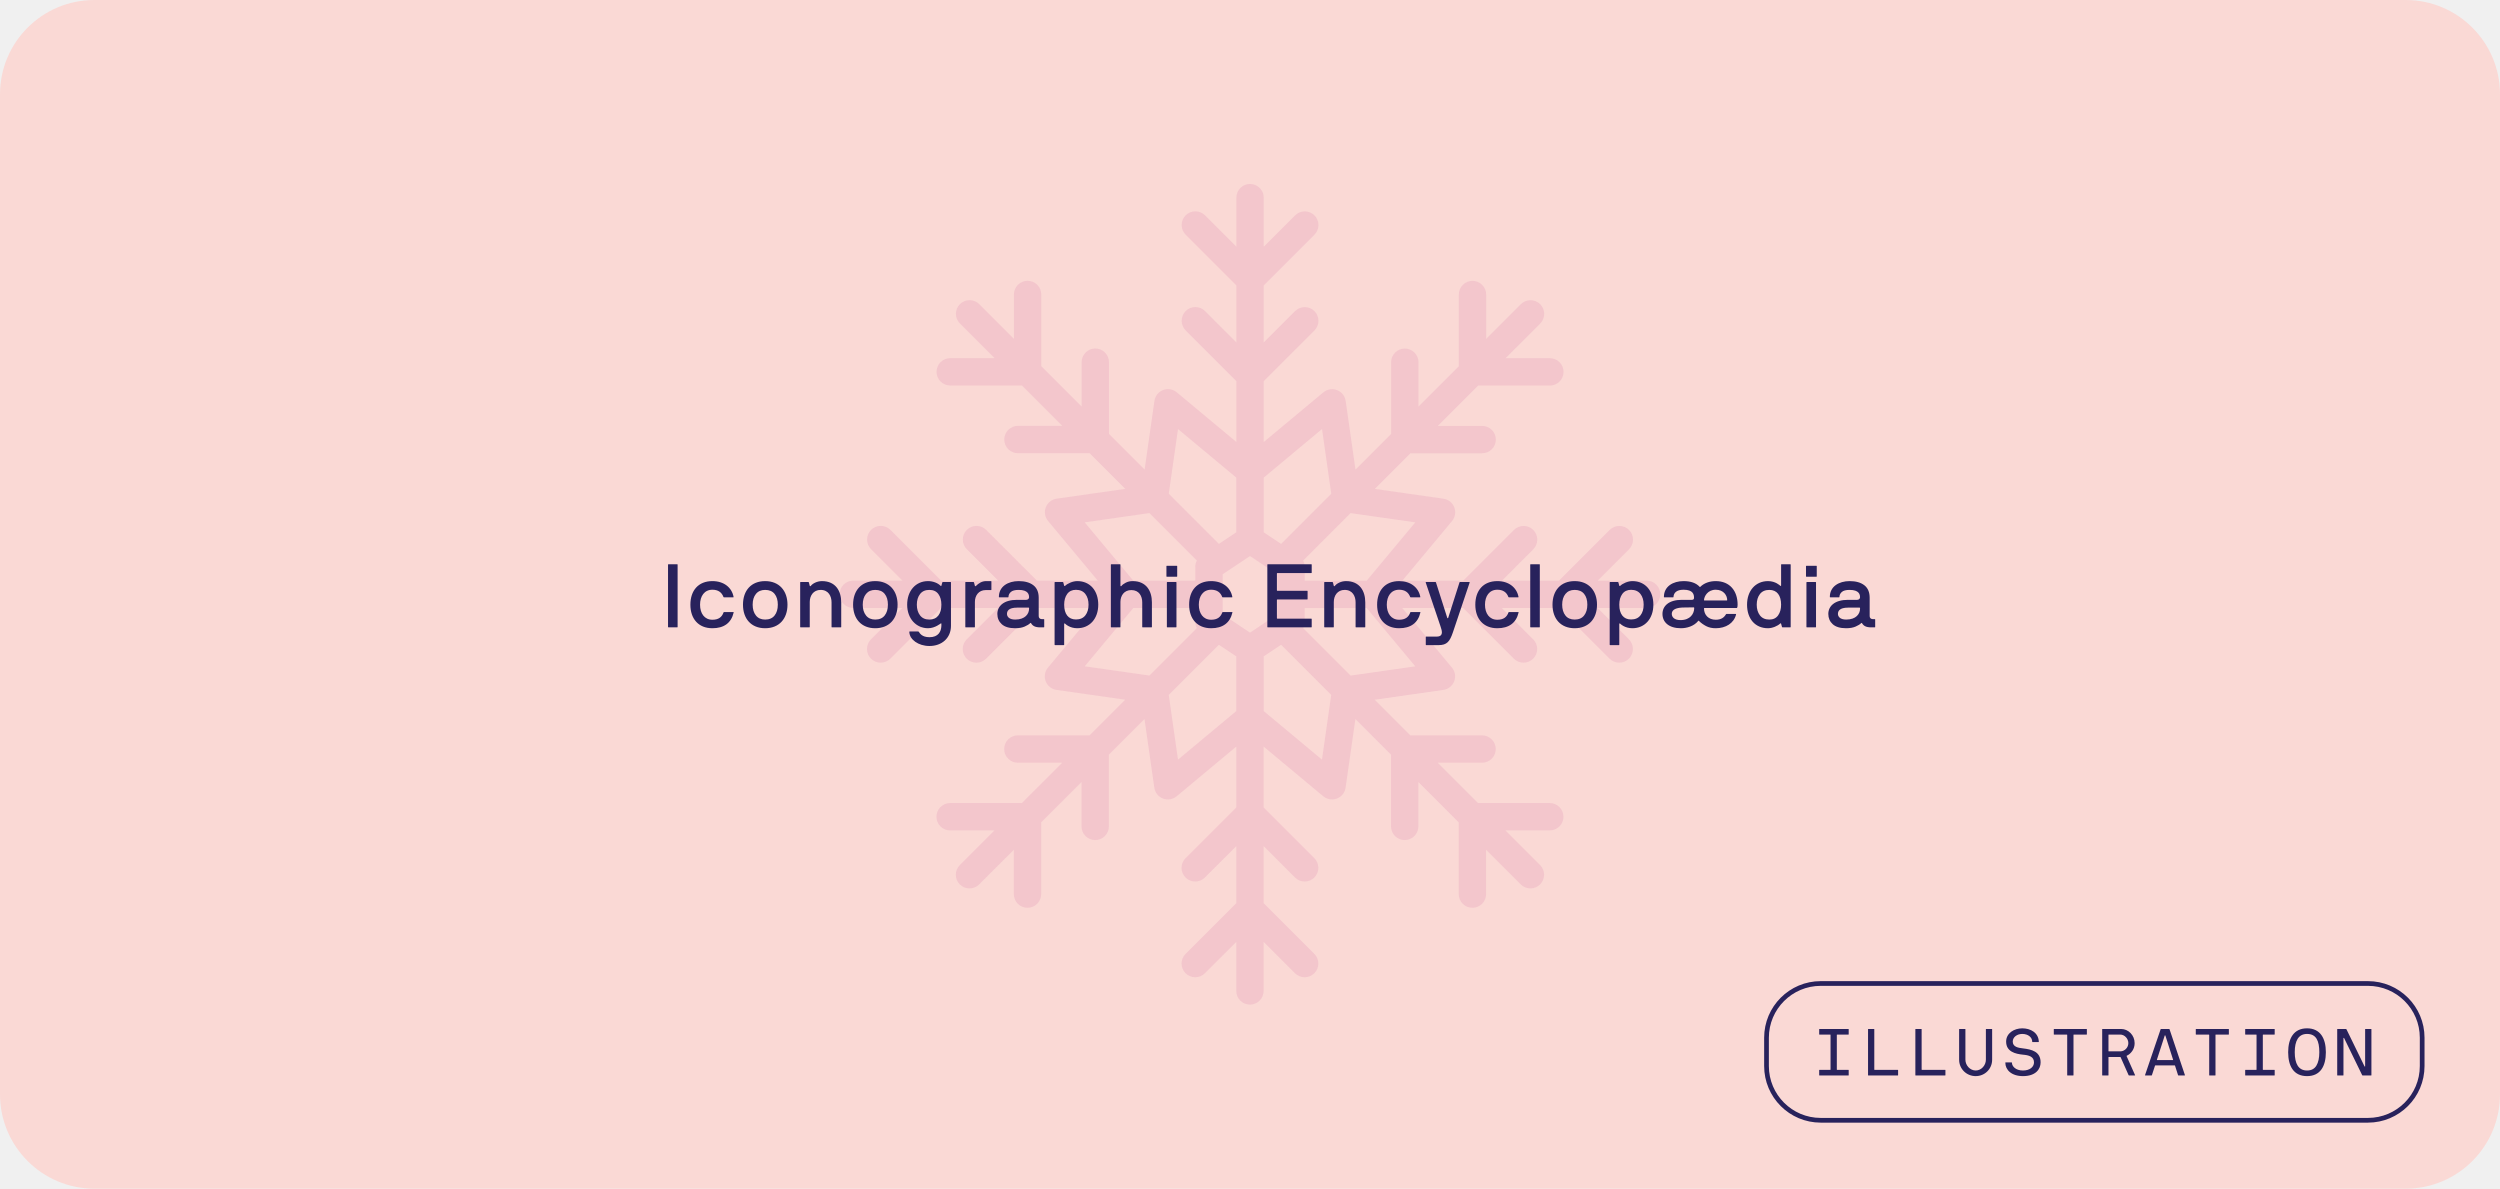
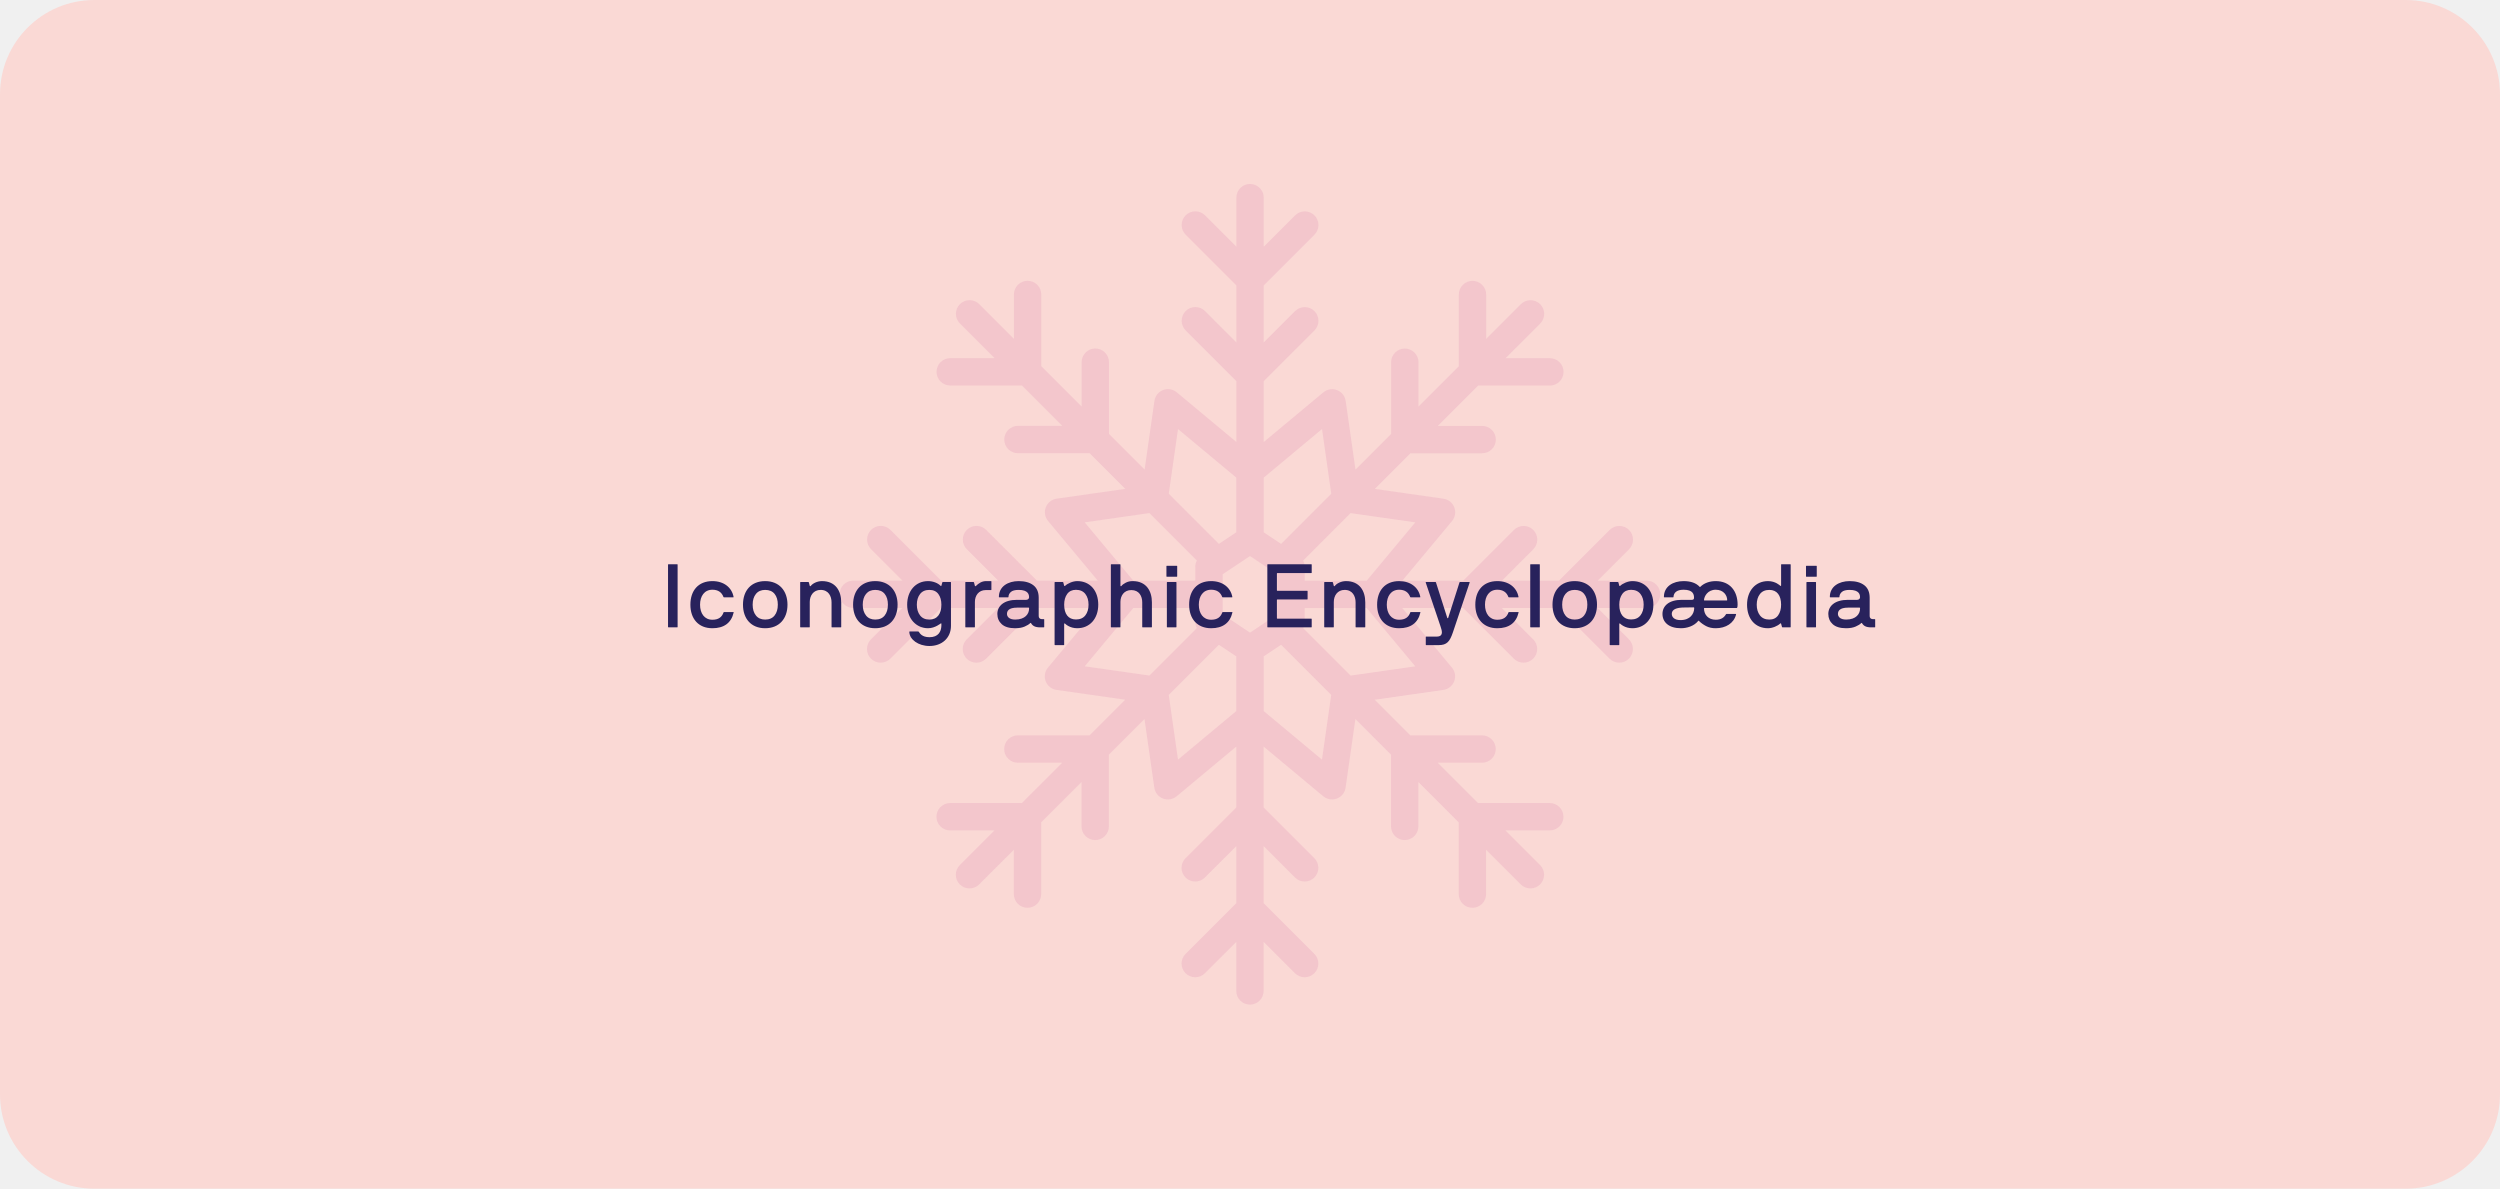
<svg xmlns="http://www.w3.org/2000/svg" width="530" height="252" viewBox="0 0 530 252" fill="none">
  <rect width="530" height="252" rx="20" fill="#FAD9D5" />
  <g clip-path="url(#clip0_2_82)">
    <path d="M349.1 123.1H338.7L345.348 116.452C345.874 115.926 346.2 115.201 346.2 114.4C346.2 112.798 344.902 111.5 343.3 111.5C342.499 111.5 341.774 111.826 341.248 112.352L330.5 123.1H318.404L325.052 116.452C325.577 115.926 325.904 115.201 325.904 114.4C325.904 112.798 324.606 111.5 323.004 111.5C322.203 111.5 321.478 111.826 320.952 112.352L310.204 123.1H297.295L307.833 110.456C308.507 109.648 308.689 108.538 308.312 107.56C307.935 106.577 307.057 105.878 306.013 105.729L291.455 103.648L299.013 96.09H314.217C314.96 96.09 315.703 95.807 316.268 95.242C317.399 94.111 317.399 92.273 316.268 91.142C315.703 90.576 314.96 90.294 314.217 90.294H304.813L313.368 81.739H328.572C329.315 81.739 330.054 81.456 330.623 80.891C331.754 79.76 331.754 77.922 330.623 76.791C330.058 76.225 329.315 75.942 328.572 75.942H319.168L326.52 68.591C327.651 67.46 327.651 65.622 326.52 64.491C325.389 63.36 323.551 63.36 322.42 64.491L315.068 71.843V62.439C315.068 61.696 314.786 60.953 314.22 60.388C313.089 59.257 311.251 59.257 310.12 60.388C309.555 60.953 309.272 61.696 309.272 62.439V77.642L300.717 86.198V76.794C300.717 76.051 300.434 75.312 299.869 74.743C298.738 73.612 296.9 73.612 295.769 74.743C295.204 75.308 294.921 76.051 294.921 76.794V91.998L287.363 99.556L285.282 84.998C285.133 83.957 284.434 83.08 283.451 82.699C282.469 82.322 281.363 82.504 280.555 83.178L267.911 93.716V80.807L278.659 70.059C279.185 69.533 279.511 68.808 279.511 68.007C279.511 66.405 278.213 65.107 276.611 65.107C275.81 65.107 275.085 65.433 274.559 65.959L267.911 72.607V60.511L278.659 49.763C279.185 49.237 279.511 48.512 279.511 47.711C279.511 46.109 278.213 44.811 276.611 44.811C275.81 44.811 275.085 45.137 274.559 45.663L267.911 52.311V41.9C267.911 40.298 266.613 39 265.011 39C263.409 39 262.111 40.298 262.111 41.9V52.3L255.463 45.652C254.937 45.126 254.212 44.8 253.411 44.8C251.809 44.8 250.511 46.098 250.511 47.7C250.511 48.501 250.837 49.226 251.363 49.752L262.111 60.5V72.597L255.463 65.948C254.937 65.423 254.212 65.096 253.411 65.096C251.809 65.096 250.511 66.394 250.511 67.996C250.511 68.797 250.837 69.522 251.363 70.048L262.111 80.796V93.705L249.467 83.167C248.659 82.493 247.549 82.311 246.571 82.689C245.588 83.066 244.889 83.943 244.74 84.987L242.659 99.545L235.101 91.987V76.783C235.101 76.04 234.818 75.297 234.253 74.732C233.122 73.601 231.284 73.601 230.153 74.732C229.587 75.297 229.305 76.04 229.305 76.783V86.187L220.75 77.632V62.428C220.75 61.685 220.467 60.946 219.901 60.377C218.77 59.246 216.932 59.246 215.802 60.377C215.236 60.942 214.953 61.685 214.953 62.428V71.832L207.602 64.48C206.471 63.349 204.633 63.349 203.502 64.48C202.371 65.611 202.371 67.449 203.502 68.58L210.853 75.931H201.45C200.707 75.931 199.964 76.214 199.398 76.78C198.267 77.911 198.267 79.749 199.398 80.88C199.964 81.445 200.707 81.728 201.45 81.728H216.653L225.208 90.283H215.805C215.062 90.283 214.322 90.566 213.753 91.131C212.622 92.262 212.622 94.1 213.753 95.231C214.319 95.796 215.062 96.079 215.805 96.079H231.008L238.567 103.637L224.008 105.718C222.968 105.867 222.091 106.566 221.71 107.549C221.333 108.531 221.515 109.637 222.189 110.445L232.727 123.089H219.818L209.07 112.341C208.544 111.815 207.819 111.489 207.018 111.489C205.416 111.489 204.118 112.787 204.118 114.389C204.118 115.19 204.444 115.915 204.97 116.441L211.618 123.089H199.522L188.774 112.341C188.248 111.815 187.523 111.489 186.722 111.489C185.12 111.489 183.822 112.787 183.822 114.389C183.822 115.19 184.148 115.915 184.674 116.441L191.322 123.089H180.9C179.298 123.089 178 124.387 178 125.989C178 127.591 179.298 128.889 180.9 128.889H191.3L184.652 135.537C184.126 136.063 183.8 136.788 183.8 137.589C183.8 139.191 185.098 140.489 186.7 140.489C187.501 140.489 188.226 140.163 188.752 139.637L199.5 128.889H211.597L204.948 135.537C204.423 136.063 204.096 136.788 204.096 137.589C204.096 139.191 205.394 140.489 206.996 140.489C207.798 140.489 208.523 140.163 209.048 139.637L219.796 128.889H232.705L222.167 141.533C221.493 142.342 221.312 143.451 221.688 144.43C222.065 145.412 222.943 146.112 223.987 146.26L238.545 148.341L230.987 155.899H215.783C215.04 155.899 214.297 156.182 213.732 156.747C212.601 157.878 212.601 159.716 213.732 160.847C214.297 161.413 215.04 161.695 215.783 161.695H225.187L216.632 170.25H201.428C200.685 170.25 199.946 170.533 199.377 171.099C198.246 172.23 198.246 174.068 199.377 175.199C199.942 175.764 200.685 176.047 201.428 176.047H210.832L203.48 183.398C202.349 184.529 202.349 186.367 203.48 187.498C204.611 188.629 206.449 188.629 207.58 187.498L214.931 180.147V189.55C214.931 190.293 215.214 191.036 215.78 191.602C216.911 192.733 218.749 192.733 219.88 191.602C220.445 191.036 220.728 190.293 220.728 189.55V174.347L229.283 165.792V175.195C229.283 175.938 229.566 176.678 230.131 177.247C231.262 178.378 233.1 178.378 234.231 177.247C234.797 176.681 235.079 175.938 235.079 175.195V159.992L242.637 152.434L244.718 166.992C244.867 168.032 245.566 168.909 246.549 169.29C247.531 169.667 248.637 169.486 249.445 168.811L262.089 158.273V171.182L251.341 181.93C250.815 182.456 250.489 183.181 250.489 183.982C250.489 185.584 251.787 186.882 253.389 186.882C254.19 186.882 254.915 186.556 255.441 186.03L262.089 179.382V191.478L251.341 202.227C250.815 202.752 250.489 203.477 250.489 204.278C250.489 205.881 251.787 207.178 253.389 207.178C254.19 207.178 254.915 206.852 255.441 206.326L262.089 199.678V210.078C262.089 211.681 263.387 212.978 264.989 212.978C266.591 212.978 267.889 211.681 267.889 210.078V199.678L274.537 206.326C275.063 206.852 275.788 207.178 276.589 207.178C278.191 207.178 279.489 205.881 279.489 204.278C279.489 203.477 279.163 202.752 278.637 202.227L267.889 191.478V179.382L274.537 186.03C275.063 186.556 275.788 186.882 276.589 186.882C278.191 186.882 279.489 185.584 279.489 183.982C279.489 183.181 279.163 182.456 278.637 181.93L267.889 171.182V158.273L280.533 168.811C281.062 169.254 281.722 169.482 282.389 169.482C282.741 169.482 283.092 169.42 283.43 169.29C284.412 168.913 285.112 168.035 285.26 166.992L287.341 152.434L294.899 159.992V175.195C294.899 175.938 295.182 176.681 295.747 177.247C296.878 178.378 298.716 178.378 299.847 177.247C300.413 176.681 300.695 175.938 300.695 175.195V165.792L309.25 174.347V189.55C309.25 190.293 309.533 191.033 310.099 191.602C311.23 192.733 313.068 192.733 314.199 191.602C314.764 191.036 315.047 190.293 315.047 189.55V180.147L322.398 187.498C323.529 188.629 325.367 188.629 326.498 187.498C327.629 186.367 327.629 184.529 326.498 183.398L319.147 176.047H328.55C329.293 176.047 330.036 175.764 330.602 175.199C331.733 174.068 331.733 172.23 330.602 171.099C330.036 170.533 329.293 170.25 328.55 170.25H313.347L304.792 161.695H314.195C314.938 161.695 315.678 161.413 316.247 160.847C317.378 159.716 317.378 157.878 316.247 156.747C315.681 156.182 314.938 155.899 314.195 155.899H298.992L291.434 148.341L305.992 146.26C307.032 146.112 307.909 145.412 308.29 144.43C308.667 143.447 308.486 142.342 307.811 141.533L297.273 128.889H310.182L320.93 139.637C321.456 140.163 322.181 140.489 322.982 140.489C324.584 140.489 325.882 139.191 325.882 137.589C325.882 136.788 325.556 136.063 325.03 135.537L318.382 128.889H330.478L341.227 139.637C341.752 140.163 342.477 140.489 343.278 140.489C344.881 140.489 346.178 139.191 346.178 137.589C346.178 136.788 345.852 136.063 345.326 135.537L338.678 128.889H349.078C350.681 128.889 351.978 127.591 351.978 125.989C351.978 124.387 350.681 123.089 349.078 123.089L349.1 123.1ZM267.9 101.259L280.265 90.957L282.226 104.678L271.594 115.31L267.904 112.849V101.259H267.9ZM249.735 90.954L262.1 101.256V112.845L258.41 115.306L247.778 104.674L249.739 90.954H249.735ZM229.954 110.735L243.674 108.774L253.737 118.837C253.52 119.25 253.396 119.714 253.396 120.196V123.096H240.256L229.954 110.732V110.735ZM243.674 143.222L229.954 141.261L240.256 128.896H253.396V131.796C253.396 132.279 253.516 132.743 253.737 133.156L243.674 143.219V143.222ZM262.1 150.741L249.735 161.043L247.774 147.322L258.406 136.69L262.096 139.152V150.741H262.1ZM265 134.116L259.2 130.249V121.752L265 117.884L270.8 121.752V130.249L265 134.116ZM280.265 161.047L267.9 150.744V139.155L271.59 136.694L282.222 147.326L280.261 161.047H280.265ZM300.047 141.265L286.326 143.226L276.263 133.163C276.48 132.75 276.604 132.286 276.604 131.804V128.904H289.744L300.047 141.269V141.265ZM289.741 123.1H276.6V120.2C276.6 119.718 276.48 119.254 276.259 118.841L286.322 108.778L300.043 110.739L289.741 123.104V123.1Z" fill="#DA78AC" fill-opacity="0.2" />
  </g>
-   <rect x="374.5" y="208.5" width="139" height="29" rx="11.5" fill="#FAD9D5" />
-   <rect x="374.5" y="208.5" width="139" height="29" rx="11.5" stroke="#28225C" />
-   <path d="M385.668 227.932V226.879C385.668 226.831 385.688 226.811 385.736 226.811H388.006C388.054 226.811 388.074 226.79 388.074 226.742V219.407C388.074 219.359 388.054 219.339 388.006 219.332H385.736C385.688 219.332 385.668 219.312 385.668 219.264V218.211C385.668 218.163 385.688 218.143 385.736 218.143H391.854C391.902 218.143 391.923 218.163 391.923 218.211V219.264C391.923 219.312 391.902 219.332 391.854 219.332H389.476C389.428 219.332 389.407 219.359 389.407 219.407V226.742C389.407 226.79 389.428 226.811 389.476 226.811H391.854C391.902 226.811 391.923 226.831 391.923 226.879V227.932C391.923 227.979 391.902 228 391.854 228H385.736C385.688 228 385.668 227.979 385.668 227.932ZM396.024 227.932V218.211C396.024 218.163 396.044 218.143 396.092 218.143H397.282C397.33 218.143 397.35 218.163 397.35 218.211V226.742C397.35 226.79 397.377 226.811 397.425 226.811H402.32C402.368 226.811 402.388 226.831 402.395 226.879V227.932C402.395 227.979 402.368 228 402.32 228H396.092C396.044 228 396.024 227.979 396.024 227.932ZM406.058 227.932V218.211C406.058 218.163 406.079 218.143 406.127 218.143H407.316C407.364 218.143 407.385 218.163 407.385 218.211V226.742C407.385 226.79 407.412 226.811 407.46 226.811H412.354C412.402 226.811 412.423 226.831 412.43 226.879V227.932C412.43 227.979 412.402 228 412.354 228H406.127C406.079 228 406.058 227.979 406.058 227.932ZM415.334 224.657V218.211C415.334 218.163 415.355 218.143 415.403 218.143H416.599C416.647 218.143 416.667 218.163 416.667 218.211V224.657C416.667 225.854 417.652 226.947 418.848 226.947C420.044 226.947 421.008 225.847 421.008 224.657V218.211C421.008 218.163 421.029 218.143 421.076 218.143H422.266C422.314 218.143 422.334 218.163 422.334 218.211V224.657C422.334 226.599 420.796 228.137 418.848 228.137C416.893 228.137 415.334 226.599 415.334 224.657ZM425.13 225.3C425.13 225.252 425.157 225.231 425.205 225.225H426.449C426.504 225.225 426.531 225.252 426.531 225.313C426.531 226.024 427.29 226.947 428.869 226.947C430.366 226.947 431.207 226.154 431.207 225.225C431.207 223.98 430.093 223.7 428.869 223.591C427.31 223.434 425.294 222.982 425.301 220.815C425.301 219.018 427.01 218.006 428.719 218.006C430.475 218.006 432.157 218.922 432.232 220.843C432.232 220.891 432.212 220.911 432.164 220.918H430.899C430.851 220.911 430.831 220.891 430.831 220.843C430.831 219.913 429.963 219.195 428.719 219.195C427.611 219.195 426.702 219.872 426.702 220.815C426.702 221.964 427.898 222.148 428.869 222.258C430.701 222.477 432.608 222.914 432.608 225.225C432.608 226.64 431.59 228.137 428.869 228.137C426.442 228.137 425.13 226.817 425.13 225.3ZM435.404 219.264V218.211C435.404 218.163 435.424 218.143 435.472 218.143H442.349C442.397 218.143 442.417 218.163 442.417 218.211V219.264C442.417 219.312 442.397 219.332 442.349 219.332H439.649C439.601 219.332 439.58 219.359 439.58 219.407V227.932C439.58 227.979 439.553 228 439.505 228H438.316C438.268 228 438.247 227.979 438.247 227.932V219.387C438.227 219.353 438.206 219.332 438.179 219.332H435.472C435.424 219.332 435.404 219.312 435.404 219.264ZM445.664 227.932V218.211C445.664 218.163 445.684 218.143 445.732 218.143H449.683C451.208 218.143 452.541 219.469 452.541 221.137C452.541 221.752 452.383 222.292 452.069 222.764C451.755 223.235 451.358 223.591 450.873 223.816C450.839 223.837 450.825 223.864 450.845 223.912L452.636 227.932C452.657 227.979 452.63 228 452.568 228H451.406C451.372 228 451.297 228.007 451.262 227.932L449.581 224.151C449.56 224.104 449.533 224.083 449.485 224.083H447.065C447.017 224.083 446.997 224.104 446.997 224.151V227.932C446.997 227.979 446.969 228 446.922 228H445.732C445.684 228 445.664 227.979 445.664 227.932ZM446.997 219.407V222.818C446.997 222.866 447.017 222.887 447.065 222.887H449.567C450.428 222.853 451.208 222.101 451.208 221.137C451.208 220.173 450.387 219.332 449.512 219.332H447.065C447.017 219.332 446.997 219.359 446.997 219.407ZM454.748 227.918L458.05 218.211C458.07 218.163 458.098 218.143 458.132 218.143H459.855C459.889 218.143 459.923 218.163 459.943 218.211L463.204 227.918C463.225 227.973 463.197 228 463.129 228H461.816C461.789 228 461.769 227.979 461.748 227.932L461.106 225.929C461.099 225.881 461.065 225.86 461.003 225.86H456.942C456.908 225.86 456.881 225.881 456.86 225.929L456.204 227.932C456.184 227.979 456.163 228 456.129 228H454.816C454.755 228 454.728 227.973 454.748 227.918ZM458.918 219.544L457.264 224.657C457.243 224.712 457.271 224.739 457.339 224.739H460.627C460.689 224.739 460.716 224.712 460.695 224.657L459.062 219.544C459.027 219.455 458.952 219.455 458.918 219.544ZM465.507 219.264V218.211C465.507 218.163 465.528 218.143 465.576 218.143H472.453C472.501 218.143 472.521 218.163 472.521 218.211V219.264C472.521 219.312 472.501 219.332 472.453 219.332H469.752C469.705 219.332 469.684 219.359 469.684 219.407V227.932C469.684 227.979 469.657 228 469.609 228H468.419C468.372 228 468.351 227.979 468.351 227.932V219.387C468.331 219.353 468.31 219.332 468.283 219.332H465.576C465.528 219.332 465.507 219.312 465.507 219.264ZM475.979 227.932V226.879C475.979 226.831 476 226.811 476.048 226.811H478.317C478.365 226.811 478.386 226.79 478.386 226.742V219.407C478.386 219.359 478.365 219.339 478.317 219.332H476.048C476 219.332 475.979 219.312 475.979 219.264V218.211C475.979 218.163 476 218.143 476.048 218.143H482.166C482.214 218.143 482.234 218.163 482.234 218.211V219.264C482.234 219.312 482.214 219.332 482.166 219.332H479.787C479.739 219.332 479.719 219.359 479.719 219.407V226.742C479.719 226.79 479.739 226.811 479.787 226.811H482.166C482.214 226.811 482.234 226.831 482.234 226.879V227.932C482.234 227.979 482.214 228 482.166 228H476.048C476 228 475.979 227.979 475.979 227.932ZM485.091 223.071C485.091 220.118 486.287 218.006 489.09 218.006C491.893 218.006 493.082 220.118 493.082 223.071C493.082 226.059 491.893 228.137 489.09 228.137C486.281 228.137 485.091 226.059 485.091 223.071ZM486.486 223.071C486.486 225.505 487.279 226.947 489.09 226.947C489.999 226.947 490.656 226.605 491.073 225.915C491.49 225.231 491.695 224.281 491.695 223.071C491.695 220.645 491.032 219.195 489.09 219.195C487.279 219.195 486.486 220.645 486.486 223.071ZM495.488 227.932V218.211C495.488 218.163 495.509 218.143 495.556 218.143H497.348C497.382 218.143 497.416 218.163 497.45 218.211L501.271 226.052C501.306 226.141 501.408 226.141 501.408 226.038V218.211C501.408 218.163 501.429 218.143 501.476 218.143H502.666C502.714 218.143 502.734 218.163 502.741 218.211V227.932C502.741 227.979 502.714 228 502.666 228H500.889C500.841 228 500.806 227.979 500.779 227.932L496.958 220.091C496.924 220.002 496.814 220.016 496.814 220.104V227.932C496.814 227.979 496.794 228 496.746 228H495.556C495.509 228 495.488 227.979 495.488 227.932Z" fill="#28225C" />
  <path d="M141.622 132.907V119.715C141.622 119.65 141.659 119.622 141.724 119.622H143.561C143.626 119.622 143.653 119.65 143.653 119.715V132.907C143.653 132.972 143.626 133 143.561 133H141.724C141.659 133 141.631 132.972 141.622 132.907ZM146.362 128.194C146.362 125.198 148.05 123.194 151.028 123.194C153.459 123.194 155.147 124.548 155.518 126.543C155.546 126.608 155.509 126.636 155.416 126.636H153.505C153.44 126.636 153.394 126.608 153.366 126.543C153.004 125.578 152.253 125.021 151.028 125.021C149.34 125.021 148.412 126.367 148.412 128.194C148.412 130.041 149.34 131.386 151.028 131.386C152.318 131.386 153.041 130.838 153.385 129.846C153.412 129.781 153.459 129.753 153.524 129.753H155.444C155.491 129.753 155.565 129.771 155.537 129.846C155.027 132.072 153.468 133.186 151.028 133.186C148.05 133.186 146.362 131.163 146.362 128.194ZM157.512 128.194C157.512 125.198 159.247 123.194 162.216 123.194C165.185 123.194 166.947 125.235 166.947 128.194C166.947 131.163 165.185 133.186 162.216 133.186C159.238 133.186 157.512 131.163 157.512 128.194ZM159.563 128.194C159.563 129.15 159.795 129.911 160.258 130.486C160.713 131.061 161.372 131.349 162.216 131.349C163.088 131.349 163.756 131.061 164.211 130.486C164.665 129.911 164.897 129.15 164.897 128.194C164.897 127.239 164.674 126.478 164.22 125.912C163.765 125.346 163.097 125.059 162.216 125.059C161.372 125.059 160.713 125.346 160.258 125.912C159.795 126.478 159.563 127.239 159.563 128.194ZM169.637 132.907V123.481C169.637 123.417 169.674 123.389 169.739 123.389H171.353C171.418 123.389 171.455 123.417 171.483 123.481L171.669 124.205C171.715 124.326 171.836 124.27 171.882 124.224C172.253 123.704 173.237 123.194 174.257 123.194C177.133 123.194 178.339 125.263 178.339 127.703V132.907C178.339 132.972 178.311 133 178.246 133H176.382C176.317 133 176.289 132.972 176.289 132.907V127.703C176.289 126.413 175.658 125.059 173.97 125.059C172.439 125.059 171.669 126.292 171.669 127.601V132.907C171.669 132.972 171.641 133 171.576 133H169.739C169.674 133 169.646 132.972 169.637 132.907ZM180.853 128.194C180.853 125.198 182.587 123.194 185.556 123.194C188.525 123.194 190.288 125.235 190.288 128.194C190.288 131.163 188.525 133.186 185.556 133.186C182.578 133.186 180.853 131.163 180.853 128.194ZM182.903 128.194C182.903 129.15 183.135 129.911 183.599 130.486C184.053 131.061 184.712 131.349 185.556 131.349C186.428 131.349 187.096 131.061 187.551 130.486C188.005 129.911 188.237 129.15 188.237 128.194C188.237 127.239 188.015 126.478 187.56 125.912C187.106 125.346 186.438 125.059 185.556 125.059C184.712 125.059 184.053 125.346 183.599 125.912C183.135 126.478 182.903 127.239 182.903 128.194ZM192.319 128.194C192.319 125.235 194.146 123.194 196.744 123.194C197.264 123.194 197.764 123.287 198.256 123.472C198.739 123.658 199.119 123.899 199.397 124.187C199.472 124.261 199.527 124.261 199.574 124.187L199.759 123.5C199.768 123.426 199.815 123.389 199.898 123.389H201.513C201.577 123.389 201.605 123.417 201.605 123.481V132.675C201.605 135.254 199.676 136.952 197.05 136.952C194.684 136.952 192.82 135.579 192.773 133.965C192.773 133.9 192.801 133.872 192.866 133.872H194.647C194.712 133.872 194.759 133.9 194.805 133.965C195 134.262 195.464 135.087 197.05 135.087C198.924 135.087 199.527 133.9 199.574 132.675V132.221C199.574 132.174 199.546 132.146 199.481 132.146C199.425 132.146 198.265 133.186 196.744 133.186C194.248 133.186 192.319 131.163 192.319 128.194ZM194.369 128.194C194.369 129.122 194.601 129.883 195.055 130.467C195.51 131.052 196.159 131.349 197.022 131.349C198.692 131.349 199.574 130.152 199.574 128.194C199.574 127.267 199.36 126.515 198.933 125.931C198.497 125.346 197.867 125.059 197.022 125.059C196.159 125.059 195.51 125.346 195.055 125.931C194.601 126.515 194.369 127.267 194.369 128.194ZM204.648 132.907V123.481C204.648 123.417 204.675 123.389 204.722 123.389H206.364C206.429 123.389 206.466 123.426 206.494 123.5L206.679 124.205C206.726 124.307 206.828 124.289 206.874 124.242C207.477 123.639 208.173 123.194 209.073 123.194H210.084C210.149 123.194 210.177 123.222 210.177 123.287V125.003C210.177 125.068 210.149 125.096 210.084 125.096H208.98C207.449 125.096 206.679 126.292 206.679 127.601V132.907C206.679 132.972 206.651 133 206.586 133H204.722C204.675 133 204.648 132.972 204.648 132.907ZM211.438 130.152C211.438 128.482 212.82 127.165 215.603 127.165H217.561C217.969 127.165 218.164 126.858 218.164 126.636C218.164 126.051 217.997 125.059 215.947 125.059C215.177 125.059 214.629 125.207 214.304 125.495C213.98 125.782 213.804 126.135 213.794 126.543C213.794 126.608 213.766 126.636 213.701 126.636H211.855C211.79 126.636 211.763 126.608 211.763 126.543C211.763 124.307 213.739 123.194 215.947 123.194C217.264 123.194 218.303 123.481 219.064 124.066C219.825 124.65 220.205 125.541 220.205 126.729V130.625C220.205 130.987 220.455 131.256 220.864 131.256H221.281C221.346 131.256 221.374 131.284 221.374 131.349V132.907C221.374 132.972 221.346 133 221.281 133H220.52C219.453 133 218.915 132.694 218.581 132.109C218.535 132.035 218.479 132.026 218.414 132.091C218.173 132.341 217.784 132.592 217.245 132.824C216.707 133.065 216.03 133.186 215.223 133.186C213.943 133.186 212.996 132.898 212.375 132.332C211.753 131.766 211.438 131.033 211.438 130.152ZM213.479 130.152C213.479 130.681 213.887 131.349 215.223 131.349C217.357 131.349 218.164 130.115 218.164 129.048V128.918C218.164 128.853 218.136 128.825 218.071 128.816H215.659C213.785 128.816 213.479 129.567 213.479 130.152ZM223.572 136.665V123.481C223.572 123.417 223.609 123.389 223.674 123.389H225.288C225.362 123.389 225.409 123.417 225.418 123.481L225.604 124.168C225.65 124.27 225.743 124.261 225.817 124.187C226.299 123.704 227.44 123.194 228.377 123.194C231.114 123.194 232.831 125.235 232.831 128.194C232.831 131.163 231.012 133.186 228.377 133.186C226.773 133.186 225.873 132.295 225.761 132.184C225.715 132.137 225.604 132.193 225.604 132.239V136.665C225.604 136.729 225.576 136.757 225.511 136.767H223.674C223.609 136.767 223.581 136.729 223.572 136.665ZM225.604 128.194C225.604 130.152 226.476 131.33 228.099 131.33C228.971 131.33 229.639 131.042 230.094 130.458C230.548 129.874 230.771 129.122 230.771 128.194C230.771 127.267 230.548 126.506 230.094 125.921C229.639 125.337 228.971 125.04 228.099 125.04C227.292 125.04 226.67 125.337 226.244 125.921C225.817 126.506 225.604 127.267 225.604 128.194ZM235.502 132.907V119.715C235.502 119.65 235.539 119.622 235.604 119.622H237.441C237.506 119.622 237.533 119.65 237.533 119.715V124.187C237.533 124.307 237.7 124.298 237.747 124.224C237.923 123.982 238.229 123.75 238.665 123.528C239.092 123.305 239.574 123.194 240.122 123.194C242.998 123.194 244.204 125.263 244.204 127.703V132.907C244.204 132.972 244.176 133 244.111 133H242.246C242.181 133 242.154 132.972 242.154 132.907V127.703C242.154 126.413 241.523 125.096 239.834 125.096C238.303 125.096 237.533 126.292 237.533 127.601V132.907C237.533 132.972 237.506 133 237.441 133H235.604C235.539 133 235.511 132.972 235.502 132.907ZM247.283 122.173V120.04C247.283 119.975 247.311 119.947 247.376 119.947H249.473C249.538 119.947 249.565 119.975 249.565 120.04V122.173C249.565 122.238 249.538 122.266 249.473 122.266H247.376C247.311 122.266 247.283 122.238 247.283 122.173ZM247.376 132.907V123.481C247.376 123.417 247.413 123.389 247.478 123.389H249.315C249.38 123.389 249.408 123.417 249.408 123.481V132.907C249.408 132.972 249.38 133 249.315 133H247.478C247.413 133 247.385 132.972 247.376 132.907ZM252.097 128.194C252.097 125.198 253.786 123.194 256.764 123.194C259.195 123.194 260.883 124.548 261.254 126.543C261.282 126.608 261.245 126.636 261.152 126.636H259.241C259.176 126.636 259.13 126.608 259.102 126.543C258.74 125.578 257.989 125.021 256.764 125.021C255.075 125.021 254.148 126.367 254.148 128.194C254.148 130.041 255.075 131.386 256.764 131.386C258.053 131.386 258.777 130.838 259.12 129.846C259.148 129.781 259.195 129.753 259.26 129.753H261.18C261.226 129.753 261.301 129.771 261.273 129.846C260.762 132.072 259.204 133.186 256.764 133.186C253.786 133.186 252.097 131.163 252.097 128.194ZM268.675 132.907V119.715C268.675 119.65 268.712 119.622 268.777 119.622H277.989C278.054 119.622 278.082 119.65 278.082 119.715V121.394C278.082 121.459 278.054 121.487 277.989 121.487H270.808C270.743 121.487 270.716 121.515 270.706 121.58V125.151C270.706 125.216 270.743 125.244 270.808 125.244H277.117C277.182 125.244 277.21 125.281 277.21 125.346V126.998C277.21 127.062 277.182 127.09 277.117 127.09H270.808C270.743 127.09 270.716 127.118 270.706 127.183V131.061C270.706 131.126 270.743 131.154 270.808 131.154H277.989C278.054 131.154 278.082 131.191 278.082 131.256V132.907C278.082 132.972 278.054 133 277.989 133H268.777C268.712 133 268.684 132.972 268.675 132.907ZM280.734 132.907V123.481C280.734 123.417 280.771 123.389 280.836 123.389H282.451C282.516 123.389 282.553 123.417 282.581 123.481L282.766 124.205C282.812 124.326 282.933 124.27 282.979 124.224C283.351 123.704 284.334 123.194 285.354 123.194C288.23 123.194 289.437 125.263 289.437 127.703V132.907C289.437 132.972 289.409 133 289.344 133H287.479C287.414 133 287.386 132.972 287.386 132.907V127.703C287.386 126.413 286.755 125.059 285.067 125.059C283.536 125.059 282.766 126.292 282.766 127.601V132.907C282.766 132.972 282.738 133 282.673 133H280.836C280.771 133 280.744 132.972 280.734 132.907ZM291.95 128.194C291.95 125.198 293.638 123.194 296.616 123.194C299.047 123.194 300.736 124.548 301.107 126.543C301.134 126.608 301.097 126.636 301.005 126.636H299.093C299.029 126.636 298.982 126.608 298.954 126.543C298.592 125.578 297.841 125.021 296.616 125.021C294.928 125.021 294 126.367 294 128.194C294 130.041 294.928 131.386 296.616 131.386C297.906 131.386 298.63 130.838 298.973 129.846C299.001 129.781 299.047 129.753 299.112 129.753H301.032C301.079 129.753 301.153 129.771 301.125 129.846C300.615 132.072 299.056 133.186 296.616 133.186C293.638 133.186 291.95 131.163 291.95 128.194ZM305.364 132.712L302.247 123.481C302.219 123.417 302.247 123.389 302.321 123.389H304.316C304.362 123.389 304.399 123.417 304.427 123.481L306.821 130.987C306.867 131.089 306.969 131.089 307.016 130.987L309.409 123.481C309.437 123.417 309.474 123.389 309.52 123.389H311.478C311.552 123.389 311.58 123.417 311.571 123.481L308.018 134.048C307.359 135.997 306.756 136.767 304.984 136.767H302.358C302.293 136.767 302.266 136.729 302.266 136.665V135.05C302.266 134.985 302.293 134.958 302.358 134.958H304.585C305.401 134.958 305.68 134.586 305.68 134.03C305.68 133.649 305.513 133.195 305.364 132.712ZM312.767 128.194C312.767 125.198 314.455 123.194 317.433 123.194C319.864 123.194 321.552 124.548 321.924 126.543C321.951 126.608 321.914 126.636 321.821 126.636H319.91C319.845 126.636 319.799 126.608 319.771 126.543C319.409 125.578 318.658 125.021 317.433 125.021C315.745 125.021 314.817 126.367 314.817 128.194C314.817 130.041 315.745 131.386 317.433 131.386C318.723 131.386 319.446 130.838 319.79 129.846C319.818 129.781 319.864 129.753 319.929 129.753H321.849C321.896 129.753 321.97 129.771 321.942 129.846C321.432 132.072 319.873 133.186 317.433 133.186C314.455 133.186 312.767 131.163 312.767 128.194ZM324.409 132.907V119.715C324.409 119.65 324.446 119.622 324.511 119.622H326.348C326.413 119.622 326.441 119.65 326.441 119.715V132.907C326.441 132.972 326.413 133 326.348 133H324.511C324.446 133 324.418 132.972 324.409 132.907ZM329.131 128.194C329.131 125.198 330.865 123.194 333.834 123.194C336.803 123.194 338.566 125.235 338.566 128.194C338.566 131.163 336.803 133.186 333.834 133.186C330.856 133.186 329.131 131.163 329.131 128.194ZM331.181 128.194C331.181 129.15 331.413 129.911 331.877 130.486C332.331 131.061 332.99 131.349 333.834 131.349C334.706 131.349 335.374 131.061 335.829 130.486C336.283 129.911 336.515 129.15 336.515 128.194C336.515 127.239 336.293 126.478 335.838 125.912C335.383 125.346 334.716 125.059 333.834 125.059C332.99 125.059 332.331 125.346 331.877 125.912C331.413 126.478 331.181 127.239 331.181 128.194ZM341.255 136.665V123.481C341.255 123.417 341.292 123.389 341.357 123.389H342.972C343.046 123.389 343.092 123.417 343.101 123.481L343.287 124.168C343.333 124.27 343.426 124.261 343.5 124.187C343.983 123.704 345.124 123.194 346.061 123.194C348.798 123.194 350.514 125.235 350.514 128.194C350.514 131.163 348.696 133.186 346.061 133.186C344.456 133.186 343.556 132.295 343.445 132.184C343.398 132.137 343.287 132.193 343.287 132.239V136.665C343.287 136.729 343.259 136.757 343.194 136.767H341.357C341.292 136.767 341.265 136.729 341.255 136.665ZM343.287 128.194C343.287 130.152 344.159 131.33 345.783 131.33C346.655 131.33 347.323 131.042 347.777 130.458C348.232 129.874 348.455 129.122 348.455 128.194C348.455 127.267 348.232 126.506 347.777 125.921C347.323 125.337 346.655 125.04 345.783 125.04C344.976 125.04 344.354 125.337 343.927 125.921C343.5 126.506 343.287 127.267 343.287 128.194ZM352.443 130.152C352.443 128.482 353.779 127.165 356.534 127.165H358.659C359.021 127.165 359.132 127.016 359.132 126.729C359.132 126.042 358.965 125.021 356.915 125.021C355.375 125.021 354.827 125.727 354.781 126.543C354.781 126.608 354.753 126.636 354.688 126.636H352.842C352.777 126.636 352.749 126.608 352.749 126.543C352.749 124.307 354.707 123.194 356.915 123.194C358.445 123.194 359.587 123.602 360.329 124.409C360.357 124.437 360.375 124.446 360.384 124.446C360.412 124.446 360.44 124.437 360.468 124.409C361.247 123.63 362.407 123.194 363.734 123.194C366.684 123.194 368.372 125.235 368.372 128.194C368.372 128.556 368.335 128.677 368.289 128.797C368.261 128.862 368.233 128.89 368.196 128.899H361.34C361.275 128.899 361.247 128.927 361.247 128.992C361.247 130.356 362.203 131.386 363.734 131.386C364.875 131.386 365.496 130.922 365.895 130.245C365.932 130.18 365.979 130.152 366.034 130.152H367.955C368.02 130.152 368.048 130.18 368.048 130.245V130.263C367.593 132.119 365.877 133.186 363.734 133.186C362.945 133.186 362.268 133.037 361.693 132.731C361.117 132.425 360.616 132.072 360.199 131.655C360.153 131.608 360.069 131.516 360.004 131.655C359.086 132.777 357.573 133.186 356.34 133.186C353.788 133.186 352.443 131.896 352.443 130.152ZM354.419 130.152C354.419 130.783 354.92 131.46 356.247 131.46C358.381 131.46 359.123 130.087 359.169 129.011V128.881C359.169 128.807 359.123 128.77 359.039 128.76L356.627 128.797C354.772 128.899 354.419 129.567 354.419 130.152ZM361.247 127.202C361.247 127.267 361.275 127.294 361.34 127.304H366.071C366.136 127.304 366.164 127.267 366.164 127.202C366.164 126.274 365.441 125.021 363.734 125.021C362.036 125.021 361.294 126.404 361.247 127.202ZM370.375 128.194C370.375 125.235 372.175 123.194 374.819 123.194C376.406 123.194 377.343 124.112 377.435 124.205C377.482 124.251 377.593 124.196 377.593 124.149V119.715C377.593 119.65 377.621 119.622 377.686 119.622H379.532C379.597 119.622 379.625 119.65 379.625 119.715V132.907C379.625 132.972 379.597 133 379.532 133H377.918C377.844 133 377.797 132.972 377.779 132.907L377.593 132.221C377.547 132.109 377.482 132.1 377.38 132.202C376.897 132.685 375.766 133.186 374.819 133.186C372.073 133.186 370.375 131.163 370.375 128.194ZM372.426 128.194C372.426 129.122 372.658 129.883 373.112 130.467C373.567 131.052 374.225 131.349 375.107 131.349C375.914 131.349 376.536 131.052 376.962 130.458C377.38 129.874 377.593 129.113 377.593 128.194C377.593 126.237 376.73 125.059 375.107 125.059C374.235 125.059 373.567 125.346 373.112 125.931C372.658 126.515 372.426 127.267 372.426 128.194ZM382.871 122.173V120.04C382.871 119.975 382.899 119.947 382.964 119.947H385.061C385.126 119.947 385.153 119.975 385.153 120.04V122.173C385.153 122.238 385.126 122.266 385.061 122.266H382.964C382.899 122.266 382.871 122.238 382.871 122.173ZM382.964 132.907V123.481C382.964 123.417 383.001 123.389 383.066 123.389H384.903C384.968 123.389 384.996 123.417 384.996 123.481V132.907C384.996 132.972 384.968 133 384.903 133H383.066C383.001 133 382.973 132.972 382.964 132.907ZM387.602 130.152C387.602 128.482 388.984 127.165 391.767 127.165H393.725C394.133 127.165 394.328 126.858 394.328 126.636C394.328 126.051 394.161 125.059 392.111 125.059C391.341 125.059 390.793 125.207 390.469 125.495C390.144 125.782 389.968 126.135 389.958 126.543C389.958 126.608 389.931 126.636 389.866 126.636H388.019C387.954 126.636 387.927 126.608 387.927 126.543C387.927 124.307 389.903 123.194 392.111 123.194C393.428 123.194 394.467 123.481 395.228 124.066C395.989 124.65 396.369 125.541 396.369 126.729V130.625C396.369 130.987 396.62 131.256 397.028 131.256H397.445C397.51 131.256 397.538 131.284 397.538 131.349V132.907C397.538 132.972 397.51 133 397.445 133H396.684C395.618 133 395.079 132.694 394.745 132.109C394.699 132.035 394.643 132.026 394.579 132.091C394.337 132.341 393.948 132.592 393.41 132.824C392.871 133.065 392.194 133.186 391.387 133.186C390.107 133.186 389.161 132.898 388.539 132.332C387.917 131.766 387.602 131.033 387.602 130.152ZM389.643 130.152C389.643 130.681 390.051 131.349 391.387 131.349C393.521 131.349 394.328 130.115 394.328 129.048V128.918C394.328 128.853 394.3 128.825 394.235 128.816H391.823C389.949 128.816 389.643 129.567 389.643 130.152Z" fill="#28225C" />
  <defs>
    <clipPath id="clip0_2_82">
      <rect width="174" height="174" fill="white" transform="translate(178 39)" />
    </clipPath>
  </defs>
</svg>
